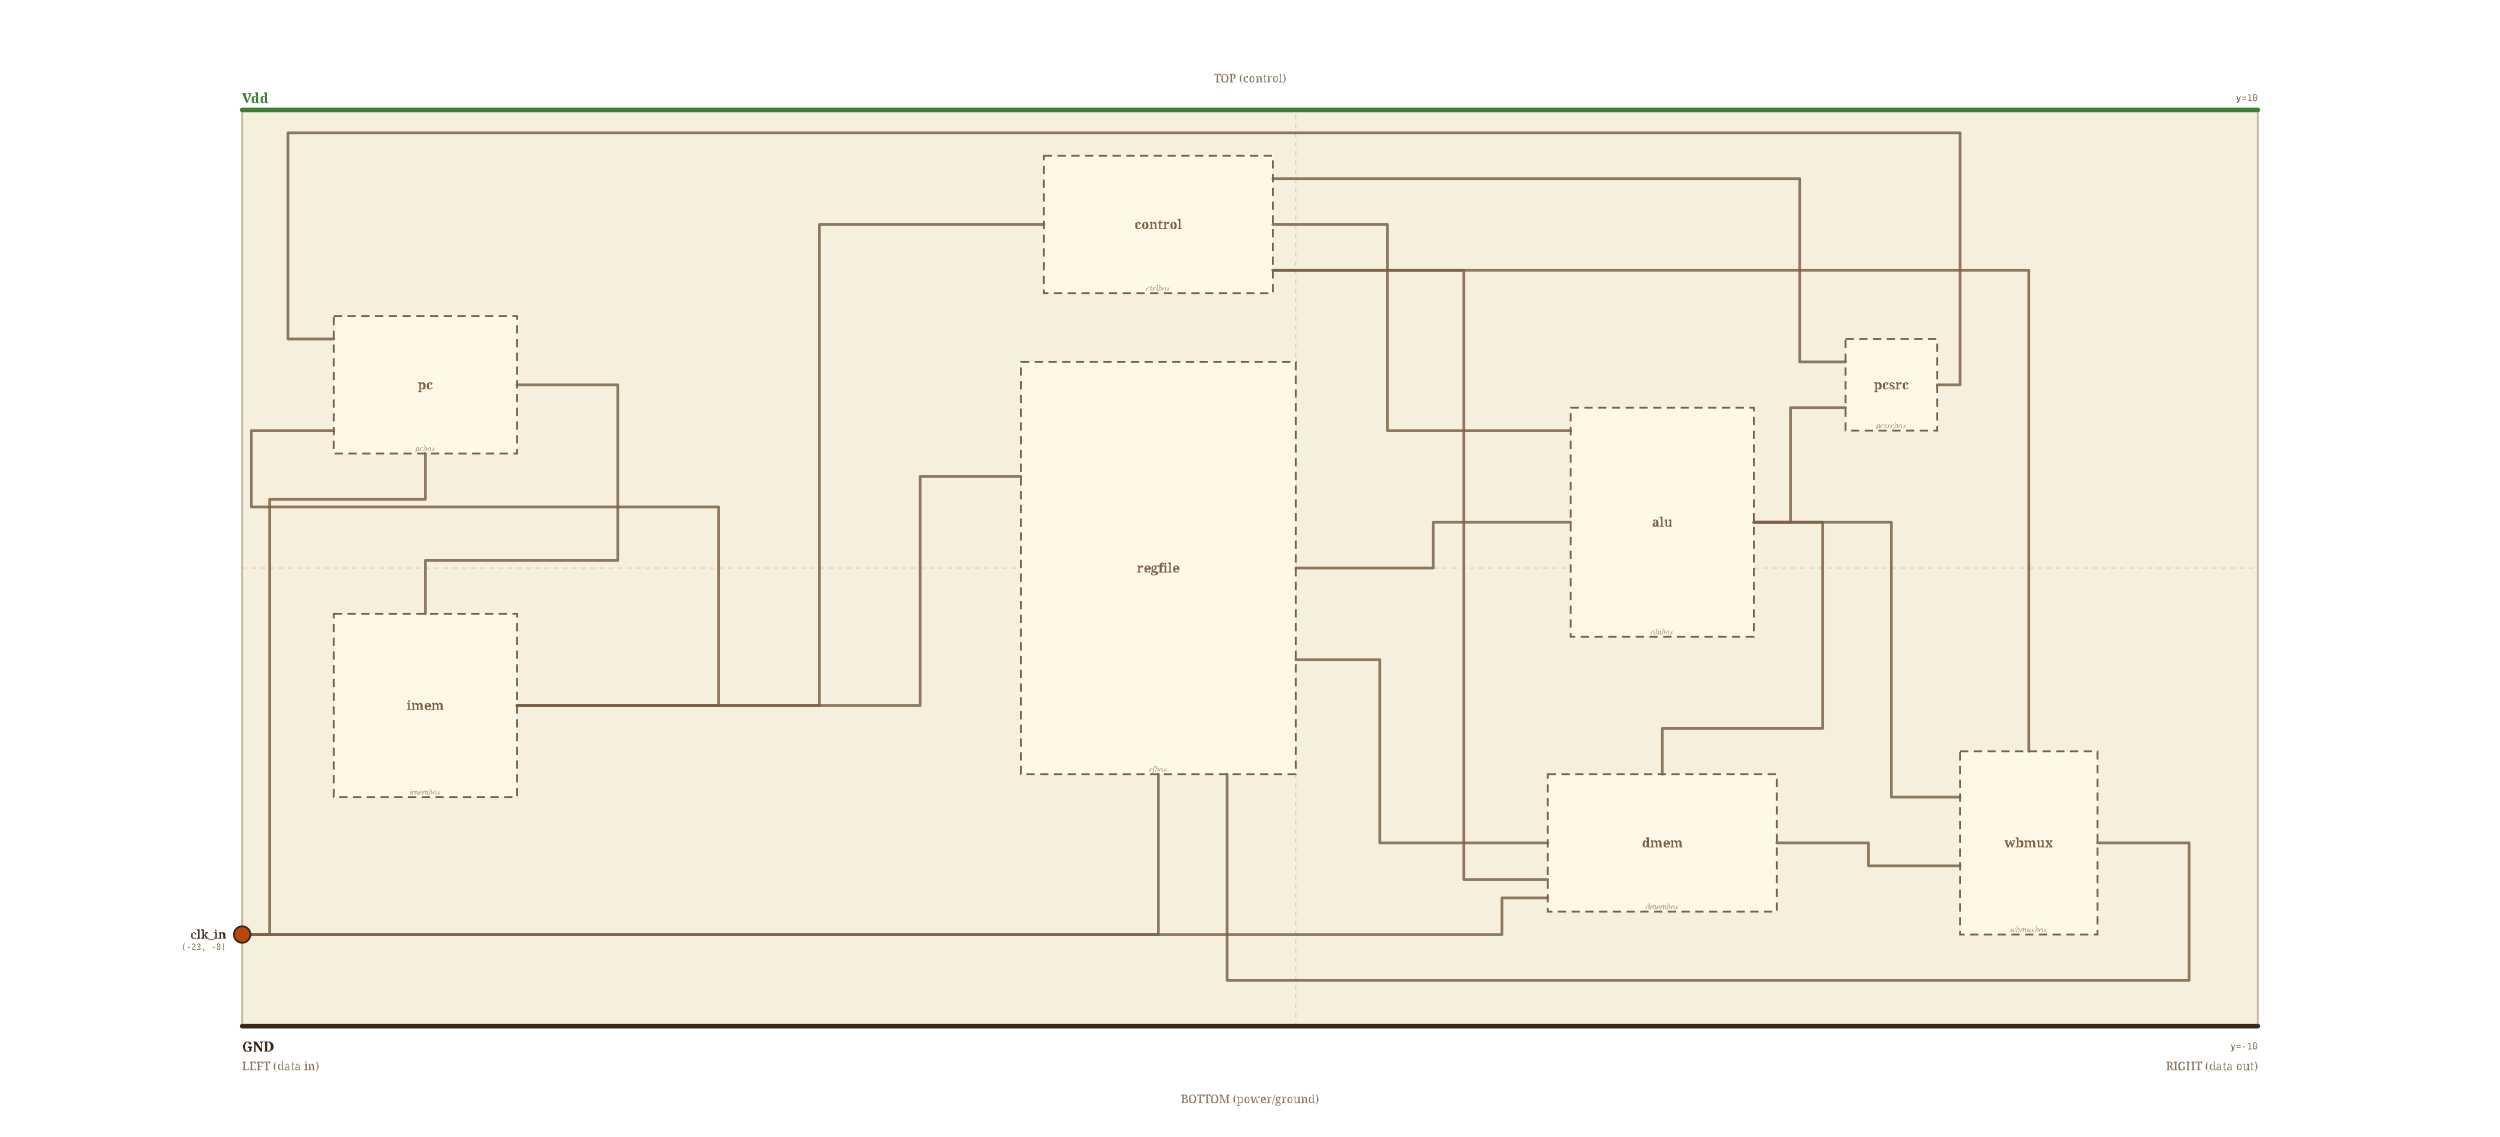
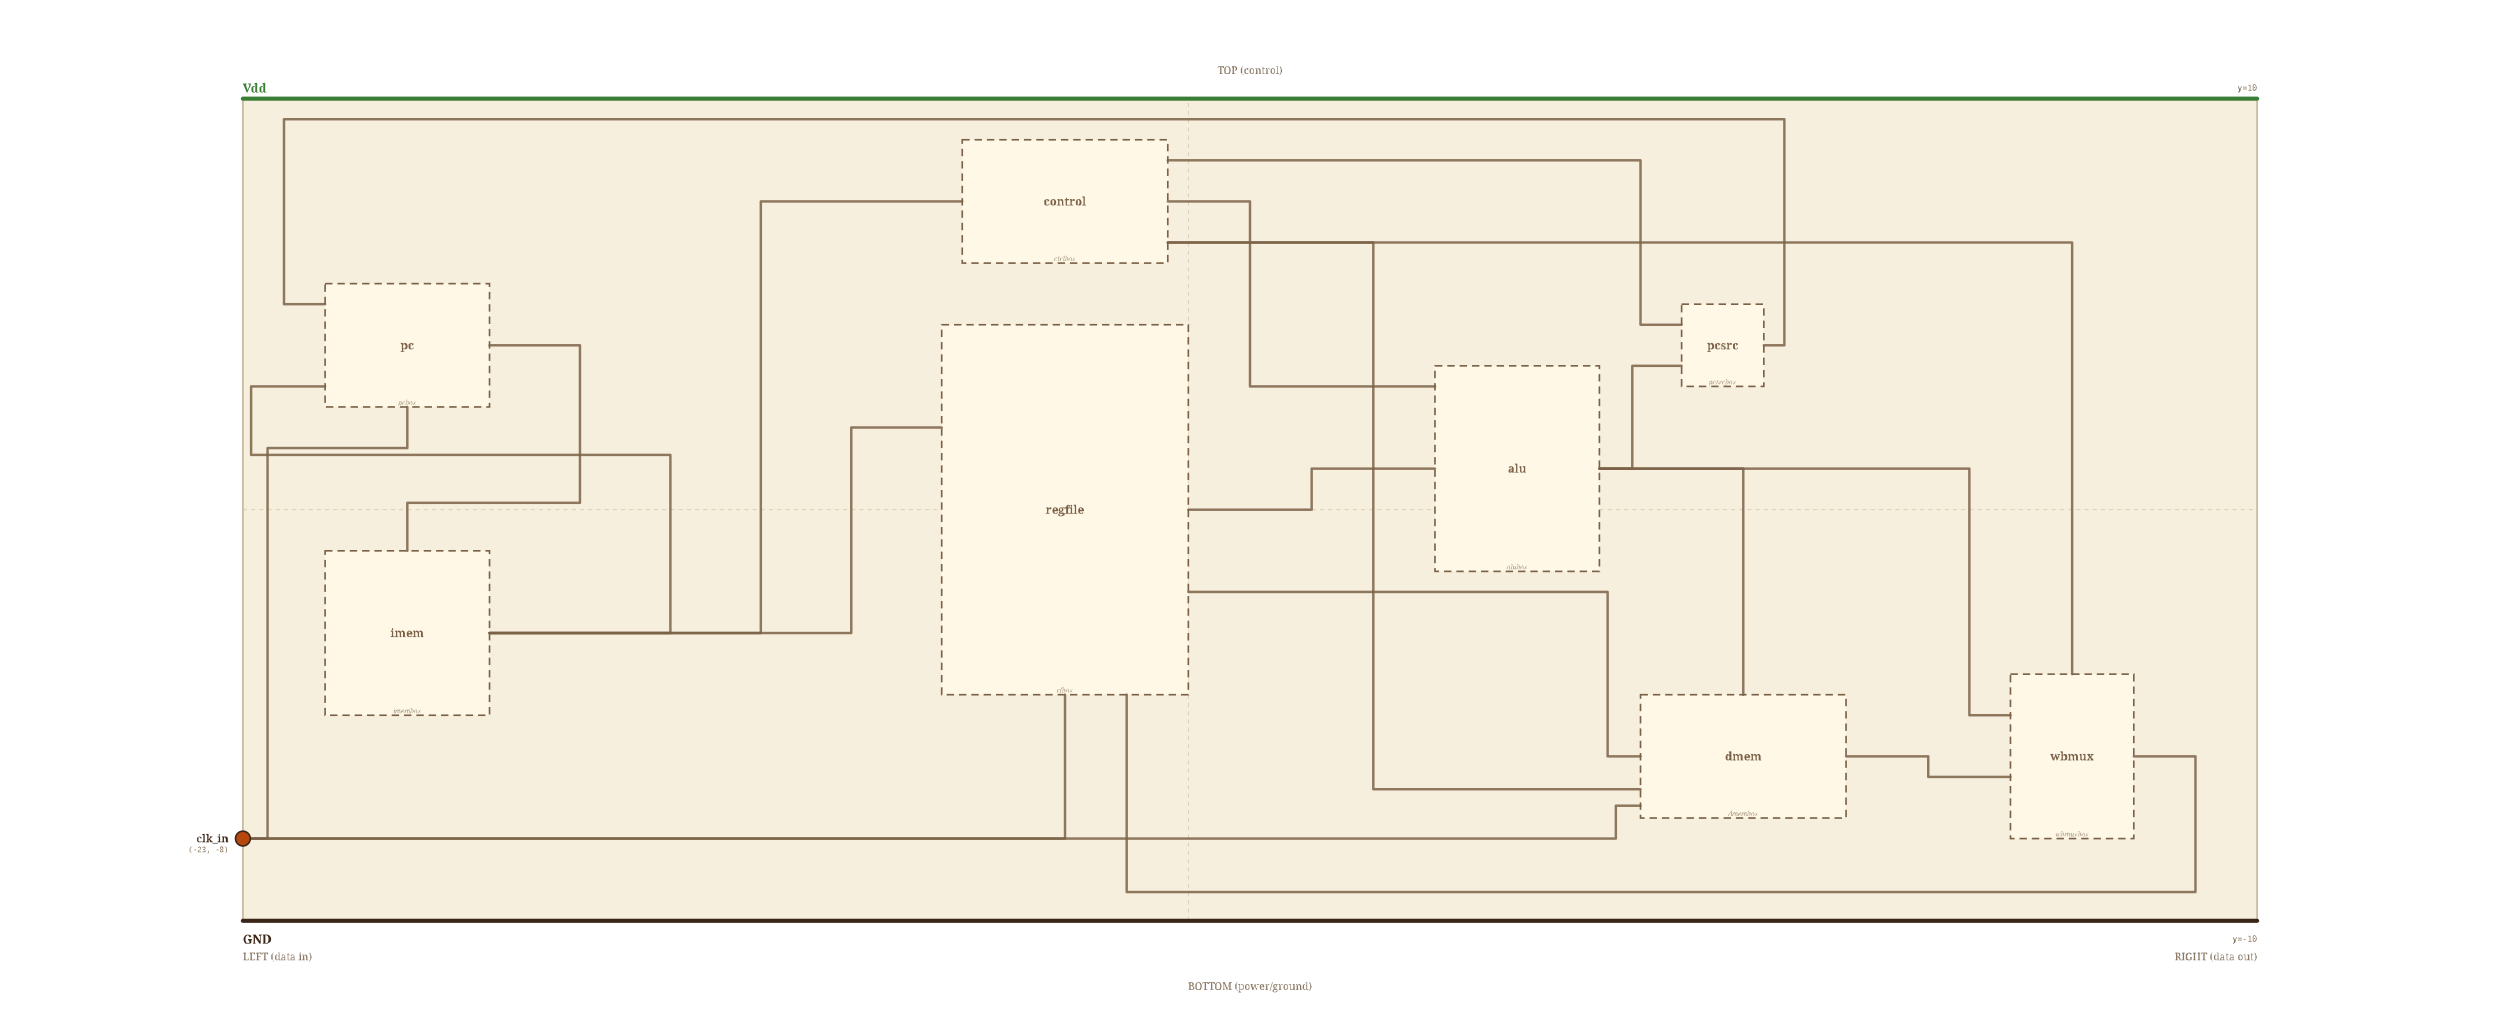
- <svg xmlns="http://www.w3.org/2000/svg" viewBox="-28.28 -12.4 54.56 24.8" width="900" height="409">
-   <rect x="-23" y="-10" width="44" height="20" fill="#f7efde" stroke="#c5b69a" stroke-width="0.04" />
+ <svg xmlns="http://www.w3.org/2000/svg" viewBox="-28.88 -12.4 60.76 24.8" width="900" height="367">
+   <rect x="-23" y="-10" width="49" height="20" fill="#f7efde" stroke="#c5b69a" stroke-width="0.04" />
  <line x1="0" y1="10" x2="0" y2="-10" stroke="#d8c8a8" stroke-width="0.02" stroke-dasharray="0.1,0.1" />
-   <line x1="-23" y1="0" x2="21" y2="0" stroke="#d8c8a8" stroke-width="0.02" stroke-dasharray="0.1,0.1" />
+   <line x1="-23" y1="0" x2="26" y2="0" stroke="#d8c8a8" stroke-width="0.02" stroke-dasharray="0.1,0.1" />
  <text x="-23" y="10.96" font-size="0.25" fill="#8a7864" font-family="serif">LEFT (data in)</text>
-   <text x="21" y="10.96" font-size="0.25" fill="#8a7864" font-family="serif" text-anchor="end">RIGHT (data out)</text>
-   <text x="-1" y="-10.6" font-size="0.25" fill="#8a7864" font-family="serif" text-anchor="middle">TOP (control)</text>
-   <text x="-1" y="11.68" font-size="0.25" fill="#8a7864" font-family="serif" text-anchor="middle">BOTTOM (power/ground)</text>
+   <text x="26" y="10.96" font-size="0.25" fill="#8a7864" font-family="serif" text-anchor="end">RIGHT (data out)</text>
+   <text x="1.5" y="-10.6" font-size="0.25" fill="#8a7864" font-family="serif" text-anchor="middle">TOP (control)</text>
+   <text x="1.5" y="11.68" font-size="0.25" fill="#8a7864" font-family="serif" text-anchor="middle">BOTTOM (power/ground)</text>
  <rect x="-21" y="-5.5" width="4" height="3" fill="#fff8e7" stroke="#7a6147" stroke-width="0.04" stroke-dasharray="0.18,0.12" />
  <text x="-19" y="-4" text-anchor="middle" dominant-baseline="middle" font-size="0.28" fill="#7a6147" font-family="serif" font-weight="bold">pc</text>
  <text x="-19" y="-2.55" text-anchor="middle" dominant-baseline="alphabetic" font-size="0.16" fill="#a89880" font-family="serif" font-style="italic">pcbox</text>
  <rect x="-21" y="1" width="4" height="4" fill="#fff8e7" stroke="#7a6147" stroke-width="0.04" stroke-dasharray="0.18,0.12" />
  <text x="-19" y="3" text-anchor="middle" dominant-baseline="middle" font-size="0.28" fill="#7a6147" font-family="serif" font-weight="bold">imem</text>
  <text x="-19" y="4.95" text-anchor="middle" dominant-baseline="alphabetic" font-size="0.16" fill="#a89880" font-family="serif" font-style="italic">imembox</text>
  <rect x="-5.5" y="-9" width="5" height="3" fill="#fff8e7" stroke="#7a6147" stroke-width="0.04" stroke-dasharray="0.18,0.12" />
  <text x="-3" y="-7.5" text-anchor="middle" dominant-baseline="middle" font-size="0.28" fill="#7a6147" font-family="serif" font-weight="bold">control</text>
  <text x="-3" y="-6.05" text-anchor="middle" dominant-baseline="alphabetic" font-size="0.16" fill="#a89880" font-family="serif" font-style="italic">ctrlbox</text>
  <rect x="-6" y="-4.5" width="6" height="9" fill="#fff8e7" stroke="#7a6147" stroke-width="0.04" stroke-dasharray="0.18,0.12" />
  <text x="-3" y="0" text-anchor="middle" dominant-baseline="middle" font-size="0.28" fill="#7a6147" font-family="serif" font-weight="bold">regfile</text>
  <text x="-3" y="4.45" text-anchor="middle" dominant-baseline="alphabetic" font-size="0.16" fill="#a89880" font-family="serif" font-style="italic">rfbox</text>
  <rect x="6" y="-3.5" width="4" height="5" fill="#fff8e7" stroke="#7a6147" stroke-width="0.04" stroke-dasharray="0.18,0.12" />
  <text x="8" y="-1" text-anchor="middle" dominant-baseline="middle" font-size="0.28" fill="#7a6147" font-family="serif" font-weight="bold">alu</text>
  <text x="8" y="1.45" text-anchor="middle" dominant-baseline="alphabetic" font-size="0.16" fill="#a89880" font-family="serif" font-style="italic">alubox</text>
  <rect x="12" y="-5" width="2" height="2" fill="#fff8e7" stroke="#7a6147" stroke-width="0.04" stroke-dasharray="0.18,0.12" />
  <text x="13" y="-4" text-anchor="middle" dominant-baseline="middle" font-size="0.28" fill="#7a6147" font-family="serif" font-weight="bold">pcsrc</text>
  <text x="13" y="-3.05" text-anchor="middle" dominant-baseline="alphabetic" font-size="0.16" fill="#a89880" font-family="serif" font-style="italic">pcsrcbox</text>
-   <rect x="5.5" y="4.5" width="5" height="3" fill="#fff8e7" stroke="#7a6147" stroke-width="0.04" stroke-dasharray="0.18,0.12" />
-   <text x="8" y="6" text-anchor="middle" dominant-baseline="middle" font-size="0.28" fill="#7a6147" font-family="serif" font-weight="bold">dmem</text>
-   <text x="8" y="7.45" text-anchor="middle" dominant-baseline="alphabetic" font-size="0.16" fill="#a89880" font-family="serif" font-style="italic">dmembox</text>
-   <rect x="14.5" y="4" width="3" height="4" fill="#fff8e7" stroke="#7a6147" stroke-width="0.04" stroke-dasharray="0.18,0.12" />
-   <text x="16" y="6" text-anchor="middle" dominant-baseline="middle" font-size="0.28" fill="#7a6147" font-family="serif" font-weight="bold">wbmux</text>
-   <text x="16" y="7.95" text-anchor="middle" dominant-baseline="alphabetic" font-size="0.16" fill="#a89880" font-family="serif" font-style="italic">wbmuxbox</text>
+   <rect x="11" y="4.5" width="5" height="3" fill="#fff8e7" stroke="#7a6147" stroke-width="0.04" stroke-dasharray="0.18,0.12" />
+   <text x="13.5" y="6" text-anchor="middle" dominant-baseline="middle" font-size="0.28" fill="#7a6147" font-family="serif" font-weight="bold">dmem</text>
+   <text x="13.5" y="7.45" text-anchor="middle" dominant-baseline="alphabetic" font-size="0.16" fill="#a89880" font-family="serif" font-style="italic">dmembox</text>
+   <rect x="20" y="4" width="3" height="4" fill="#fff8e7" stroke="#7a6147" stroke-width="0.04" stroke-dasharray="0.18,0.12" />
+   <text x="21.5" y="6" text-anchor="middle" dominant-baseline="middle" font-size="0.28" fill="#7a6147" font-family="serif" font-weight="bold">wbmux</text>
+   <text x="21.5" y="7.95" text-anchor="middle" dominant-baseline="alphabetic" font-size="0.16" fill="#a89880" font-family="serif" font-style="italic">wbmuxbox</text>
  <polyline points="-23.000,8.000 -22.400,8.000 -22.400,-1.500 -19.000,-1.500 -19.000,-2.500" fill="none" stroke="#7a6147" stroke-width="0.06" stroke-linejoin="round" stroke-linecap="round" opacity="0.85" />
  <polyline points="-23.000,8.000 -3.000,8.000 -3.000,4.500" fill="none" stroke="#7a6147" stroke-width="0.06" stroke-linejoin="round" stroke-linecap="round" opacity="0.85" />
-   <polyline points="-23.000,8.000 4.500,8.000 4.500,7.200 5.500,7.200" fill="none" stroke="#7a6147" stroke-width="0.06" stroke-linejoin="round" stroke-linecap="round" opacity="0.85" />
+   <polyline points="-23.000,8.000 10.400,8.000 10.400,7.200 11.000,7.200" fill="none" stroke="#7a6147" stroke-width="0.06" stroke-linejoin="round" stroke-linecap="round" opacity="0.85" />
  <polyline points="-17.000,-4.000 -14.800,-4.000 -14.800,-0.167 -19.000,-0.167 -19.000,1.000" fill="none" stroke="#7a6147" stroke-width="0.06" stroke-linejoin="round" stroke-linecap="round" opacity="0.85" />
  <polyline points="-17.000,3.000 -8.200,3.000 -8.200,-2.000 -6.000,-2.000" fill="none" stroke="#7a6147" stroke-width="0.06" stroke-linejoin="round" stroke-linecap="round" opacity="0.85" />
  <polyline points="-17.000,3.000 -10.400,3.000 -10.400,-7.500 -5.500,-7.500" fill="none" stroke="#7a6147" stroke-width="0.06" stroke-linejoin="round" stroke-linecap="round" opacity="0.85" />
  <polyline points="-17.000,3.000 -12.600,3.000 -12.600,-1.333 -22.800,-1.333 -22.800,-3.000 -21.000,-3.000" fill="none" stroke="#7a6147" stroke-width="0.06" stroke-linejoin="round" stroke-linecap="round" opacity="0.85" />
-   <polyline points="-0.500,-7.500 2.000,-7.500 2.000,-3.000 6.000,-3.000" fill="none" stroke="#7a6147" stroke-width="0.06" stroke-linejoin="round" stroke-linecap="round" opacity="0.85" />
+   <polyline points="-0.500,-7.500 1.500,-7.500 1.500,-3.000 6.000,-3.000" fill="none" stroke="#7a6147" stroke-width="0.06" stroke-linejoin="round" stroke-linecap="round" opacity="0.85" />
  <polyline points="-0.500,-8.500 11.000,-8.500 11.000,-4.500 12.000,-4.500" fill="none" stroke="#7a6147" stroke-width="0.06" stroke-linejoin="round" stroke-linecap="round" opacity="0.85" />
-   <polyline points="-0.500,-6.500 16.000,-6.500 16.000,4.000" fill="none" stroke="#7a6147" stroke-width="0.06" stroke-linejoin="round" stroke-linecap="round" opacity="0.85" />
-   <polyline points="-0.500,-6.500 3.667,-6.500 3.667,6.800 5.500,6.800" fill="none" stroke="#7a6147" stroke-width="0.06" stroke-linejoin="round" stroke-linecap="round" opacity="0.85" />
+   <polyline points="-0.500,-6.500 21.500,-6.500 21.500,4.000" fill="none" stroke="#7a6147" stroke-width="0.06" stroke-linejoin="round" stroke-linecap="round" opacity="0.85" />
+   <polyline points="-0.500,-6.500 4.500,-6.500 4.500,6.800 11.000,6.800" fill="none" stroke="#7a6147" stroke-width="0.06" stroke-linejoin="round" stroke-linecap="round" opacity="0.85" />
  <polyline points="0.000,0.000 3.000,0.000 3.000,-1.000 6.000,-1.000" fill="none" stroke="#7a6147" stroke-width="0.06" stroke-linejoin="round" stroke-linecap="round" opacity="0.85" />
-   <polyline points="0.000,2.000 1.833,2.000 1.833,6.000 5.500,6.000" fill="none" stroke="#7a6147" stroke-width="0.06" stroke-linejoin="round" stroke-linecap="round" opacity="0.85" />
+   <polyline points="0.000,2.000 10.200,2.000 10.200,6.000 11.000,6.000" fill="none" stroke="#7a6147" stroke-width="0.06" stroke-linejoin="round" stroke-linecap="round" opacity="0.85" />
  <polyline points="10.000,-1.000 10.800,-1.000 10.800,-3.500 12.000,-3.500" fill="none" stroke="#7a6147" stroke-width="0.06" stroke-linejoin="round" stroke-linecap="round" opacity="0.85" />
-   <polyline points="10.000,-1.000 11.500,-1.000 11.500,3.500 8.000,3.500 8.000,4.500" fill="none" stroke="#7a6147" stroke-width="0.06" stroke-linejoin="round" stroke-linecap="round" opacity="0.85" />
-   <polyline points="10.000,-1.000 13.000,-1.000 13.000,5.000 14.500,5.000" fill="none" stroke="#7a6147" stroke-width="0.06" stroke-linejoin="round" stroke-linecap="round" opacity="0.85" />
+   <polyline points="10.000,-1.000 13.500,-1.000 13.500,4.500" fill="none" stroke="#7a6147" stroke-width="0.06" stroke-linejoin="round" stroke-linecap="round" opacity="0.85" />
+   <polyline points="10.000,-1.000 19.000,-1.000 19.000,5.000 20.000,5.000" fill="none" stroke="#7a6147" stroke-width="0.06" stroke-linejoin="round" stroke-linecap="round" opacity="0.85" />
  <polyline points="14.000,-4.000 14.500,-4.000 14.500,-9.500 -22.000,-9.500 -22.000,-5.000 -21.000,-5.000" fill="none" stroke="#7a6147" stroke-width="0.06" stroke-linejoin="round" stroke-linecap="round" opacity="0.85" />
-   <polyline points="10.500,6.000 12.500,6.000 12.500,6.500 14.500,6.500" fill="none" stroke="#7a6147" stroke-width="0.06" stroke-linejoin="round" stroke-linecap="round" opacity="0.85" />
-   <polyline points="17.500,6.000 19.500,6.000 19.500,9.000 -1.500,9.000 -1.500,4.500" fill="none" stroke="#7a6147" stroke-width="0.06" stroke-linejoin="round" stroke-linecap="round" opacity="0.85" />
+   <polyline points="16.000,6.000 18.000,6.000 18.000,6.500 20.000,6.500" fill="none" stroke="#7a6147" stroke-width="0.06" stroke-linejoin="round" stroke-linecap="round" opacity="0.85" />
+   <polyline points="23.000,6.000 24.500,6.000 24.500,9.300 -1.500,9.300 -1.500,4.500" fill="none" stroke="#7a6147" stroke-width="0.06" stroke-linejoin="round" stroke-linecap="round" opacity="0.85" />
  <circle cx="-23" cy="8" r="0.18" fill="#b8470d" stroke="#3b2718" stroke-width="0.04" />
  <text x="-23.35" y="8" text-anchor="end" dominant-baseline="middle" font-size="0.26" fill="#3b2718" font-family="serif" font-weight="600">clk_in</text>
  <text x="-23.35" y="8.28" text-anchor="end" dominant-baseline="middle" font-size="0.18" fill="#7a6147" font-family="monospace">(-23, -8)</text>
-   <line x1="-23" y1="-10" x2="21" y2="-10" stroke="#3a7d34" stroke-width="0.10" stroke-linecap="round" />
+   <line x1="-23" y1="-10" x2="26" y2="-10" stroke="#3a7d34" stroke-width="0.10" stroke-linecap="round" />
  <text x="-23" y="-10.25" text-anchor="start" dominant-baseline="middle" font-size="0.30" fill="#3a7d34" font-family="serif" font-weight="700">Vdd</text>
-   <text x="21" y="-10.25" text-anchor="end" dominant-baseline="middle" font-size="0.20" fill="#7a6147" font-family="monospace">y=10</text>
-   <line x1="-23" y1="10" x2="21" y2="10" stroke="#3b2718" stroke-width="0.10" stroke-linecap="round" />
+   <text x="26" y="-10.25" text-anchor="end" dominant-baseline="middle" font-size="0.20" fill="#7a6147" font-family="monospace">y=10</text>
+   <line x1="-23" y1="10" x2="26" y2="10" stroke="#3b2718" stroke-width="0.10" stroke-linecap="round" />
  <text x="-23" y="10.45" text-anchor="start" dominant-baseline="middle" font-size="0.30" fill="#3b2718" font-family="serif" font-weight="700">GND</text>
-   <text x="21" y="10.45" text-anchor="end" dominant-baseline="middle" font-size="0.20" fill="#7a6147" font-family="monospace">y=-10</text>
+   <text x="26" y="10.45" text-anchor="end" dominant-baseline="middle" font-size="0.20" fill="#7a6147" font-family="monospace">y=-10</text>
</svg>
